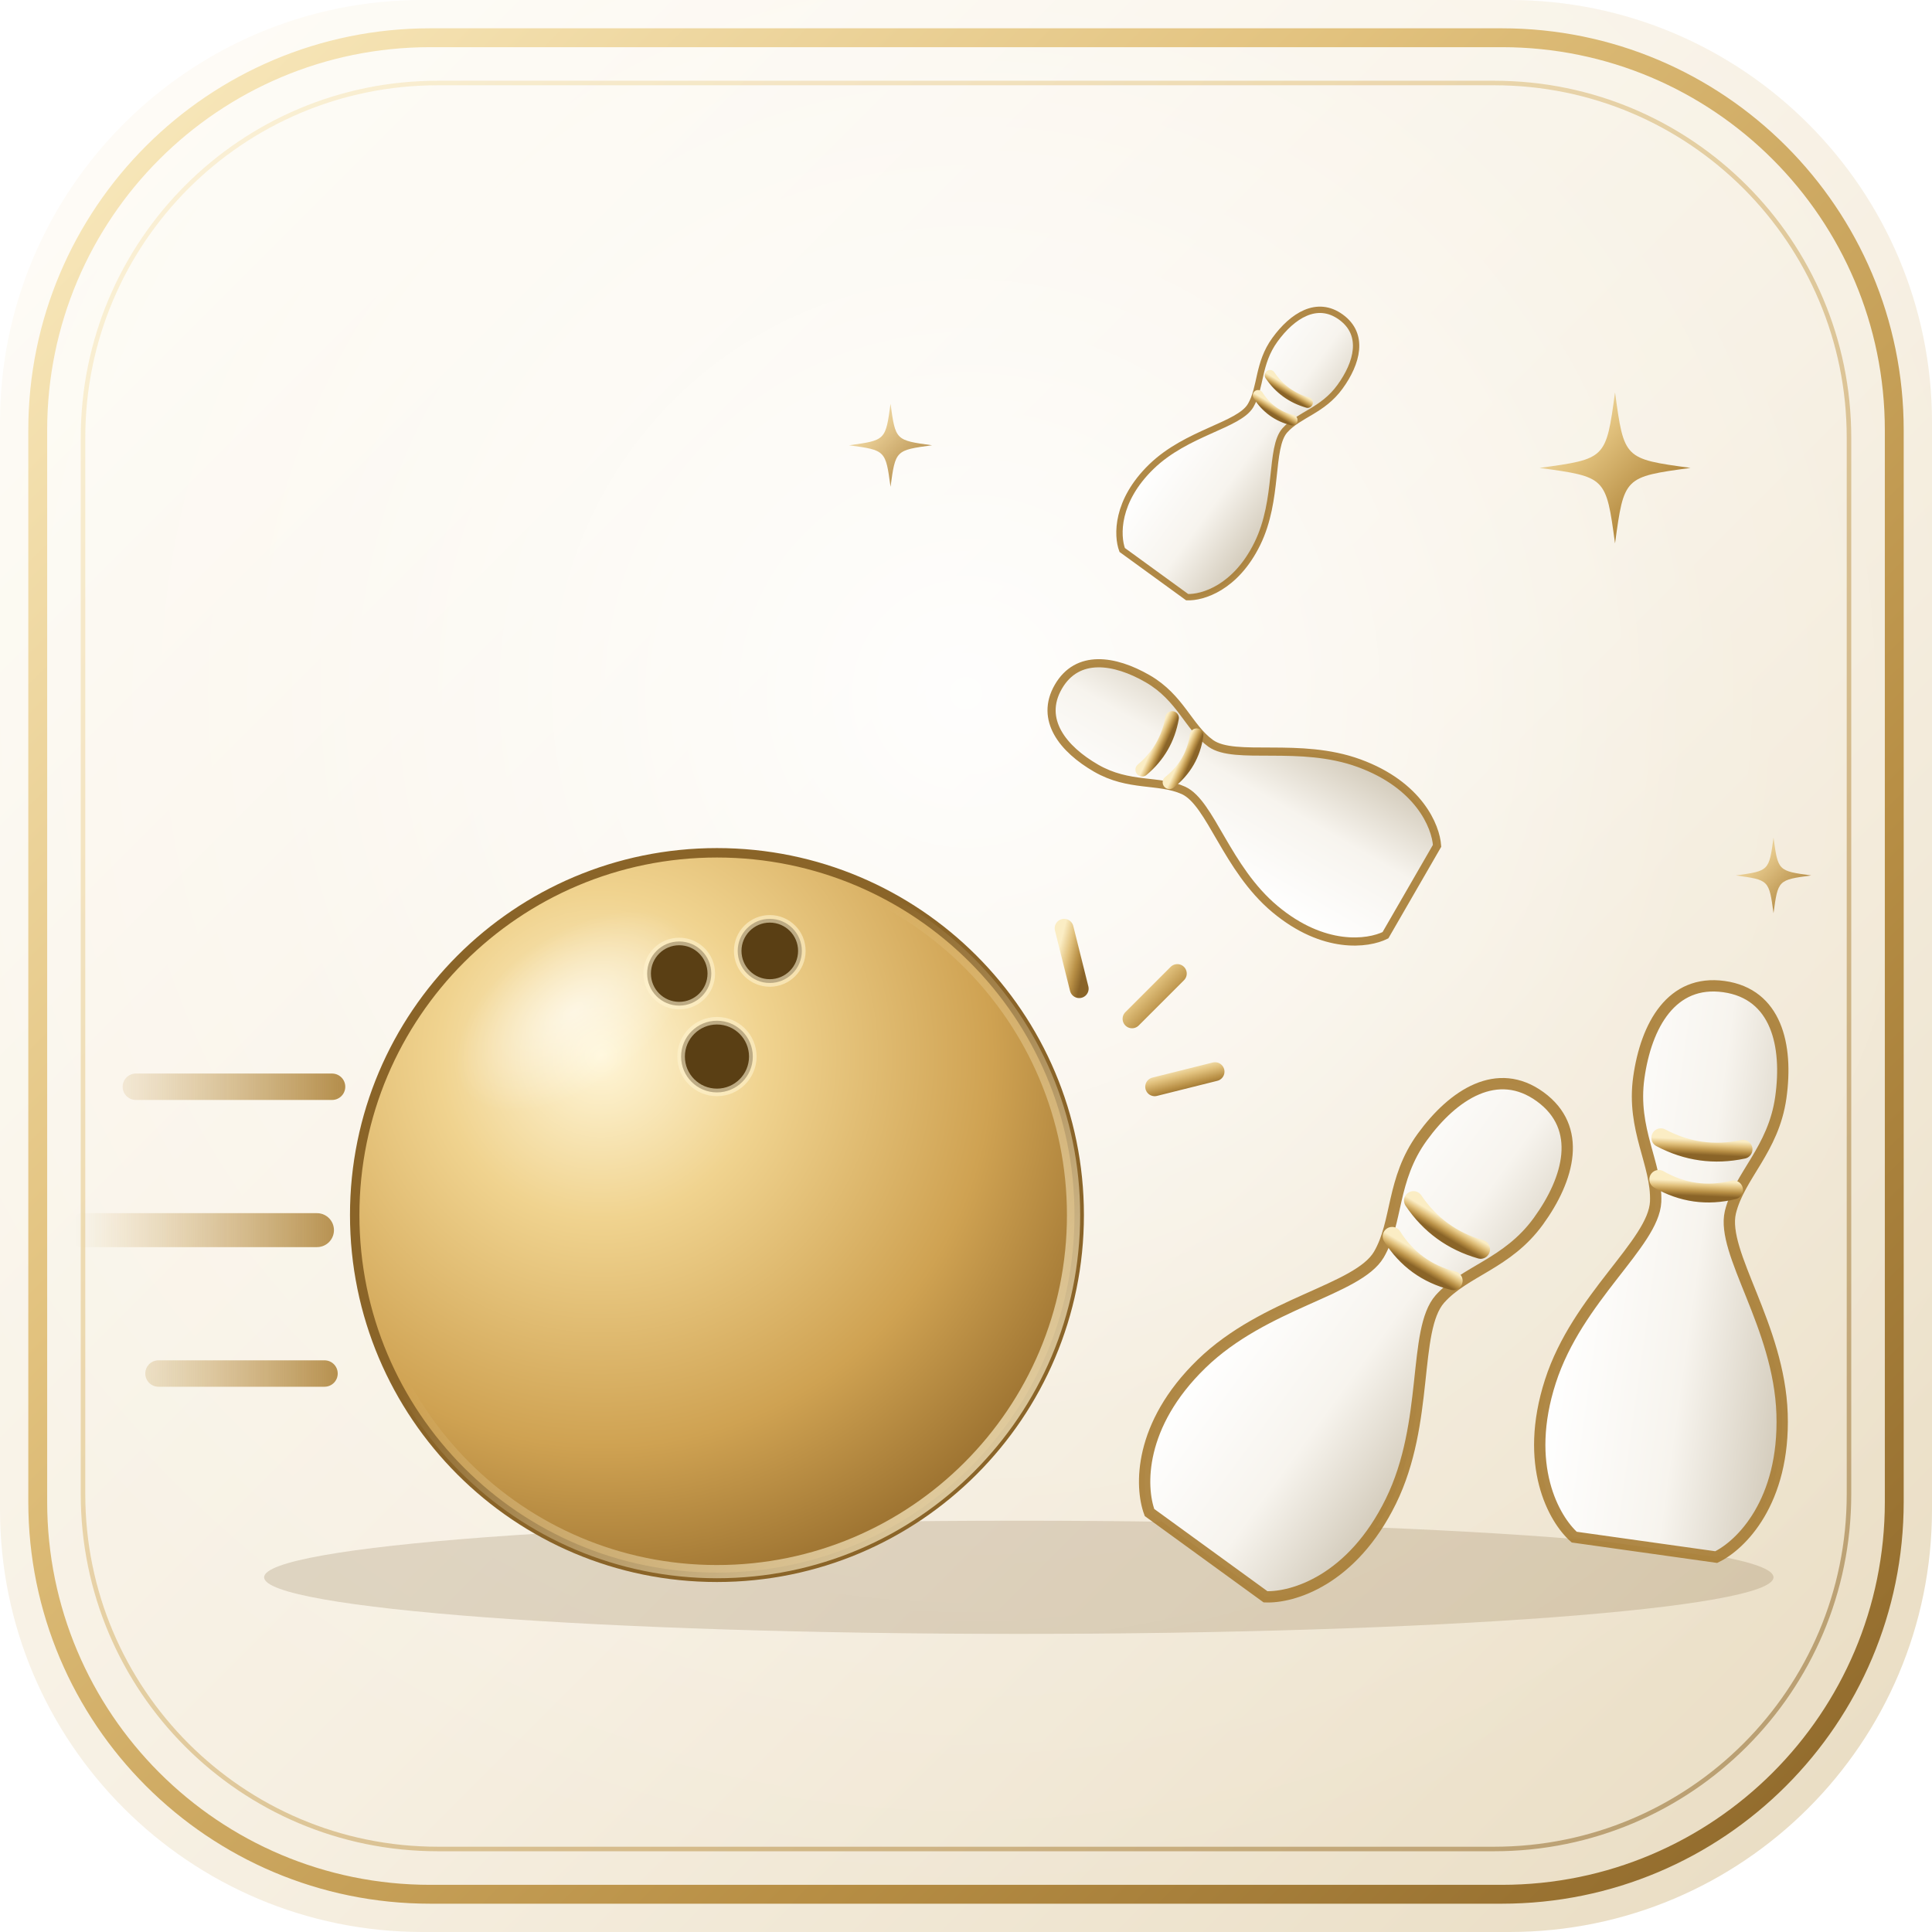
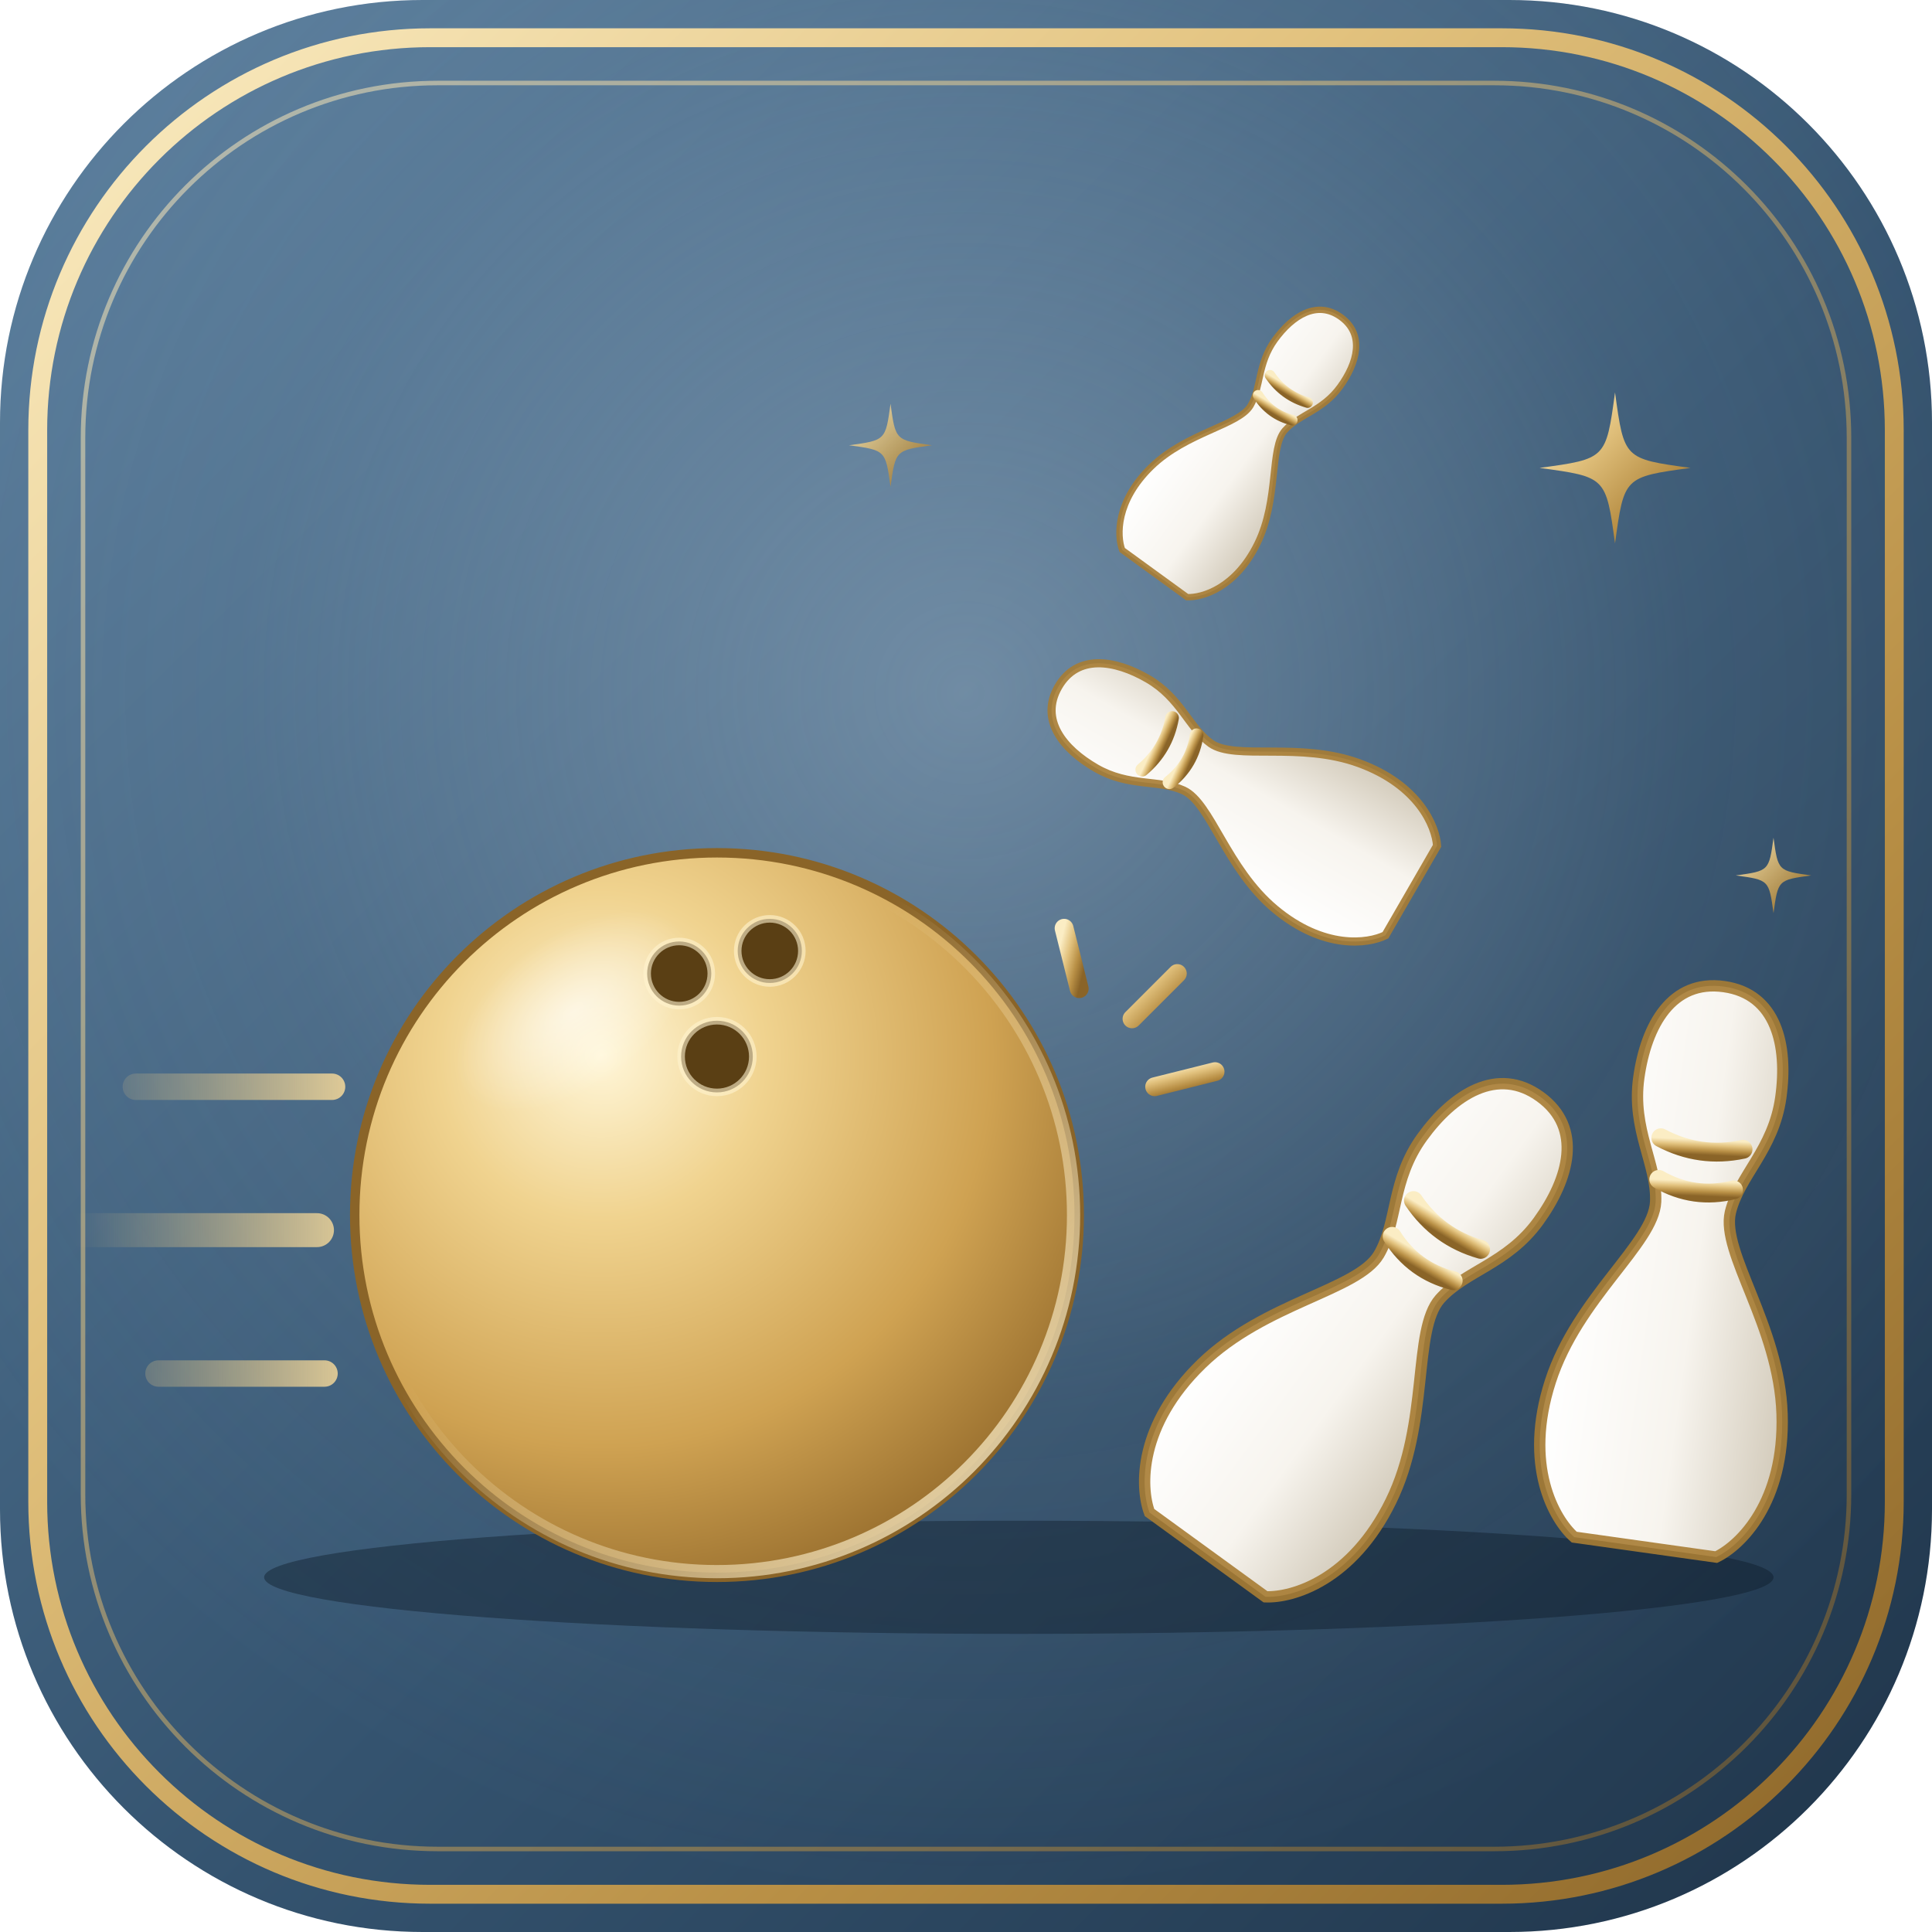
<svg xmlns="http://www.w3.org/2000/svg" xmlns:xlink="http://www.w3.org/1999/xlink" viewBox="0 0 512 512">
  <defs>
    <linearGradient id="bg" x1="0" y1="0" x2="1" y2="1">
-       <stop offset="0" stop-color="#fffdf8" />
-       <stop offset=".55" stop-color="#f6efe1" />
-       <stop offset="1" stop-color="#e8dbc0" />
+       <stop offset="0" stop-color="#5b7f9e" />
+       <stop offset=".55" stop-color="#34536f" />
+       <stop offset="1" stop-color="#1f3449" />
    </linearGradient>
    <radialGradient id="spot" cx="0.5" cy="0.36" r="0.62">
-       <stop offset="0" stop-color="#ffffff" stop-opacity=".9" />
-       <stop offset=".6" stop-color="#ffffff" stop-opacity=".2" />
-       <stop offset="1" stop-color="#ffffff" stop-opacity="0" />
+       <stop offset="0" stop-color="#cfe2f2" stop-opacity=".35" />
+       <stop offset=".6" stop-color="#cfe2f2" stop-opacity=".08" />
+       <stop offset="1" stop-color="#cfe2f2" stop-opacity="0" />
    </radialGradient>
    <linearGradient id="gold" x1="0" y1="0" x2="1" y2="1">
      <stop offset="0" stop-color="#fbedc4" />
      <stop offset=".35" stop-color="#e2c27e" />
      <stop offset=".7" stop-color="#b88f45" />
      <stop offset="1" stop-color="#8a6428" />
    </linearGradient>
    <linearGradient id="goldH" gradientUnits="userSpaceOnUse" x1="20" y1="0" x2="100" y2="0">
-       <stop offset="0" stop-color="#c9a052" stop-opacity="0" />
-       <stop offset="1" stop-color="#a87d34" />
+       <stop offset="0" stop-color="#e2c27e" stop-opacity="0" />
+       <stop offset="1" stop-color="#f1d79c" />
    </linearGradient>
    <radialGradient id="ball" cx=".34" cy=".28" r=".9">
      <stop offset="0" stop-color="#fff6d8" />
      <stop offset=".25" stop-color="#f0d38f" />
      <stop offset=".6" stop-color="#cfa252" />
      <stop offset=".85" stop-color="#9c7230" />
      <stop offset="1" stop-color="#6e4e1c" />
    </radialGradient>
    <linearGradient id="rim" x1="0" y1="0" x2="1" y2="1">
      <stop offset=".4" stop-color="#fff3cf" stop-opacity="0" />
      <stop offset="1" stop-color="#fff3cf" stop-opacity=".9" />
    </linearGradient>
    <radialGradient id="shine" cx=".5" cy=".5" r=".5">
      <stop offset="0" stop-color="#fff" stop-opacity=".55" />
      <stop offset="1" stop-color="#fff" stop-opacity="0" />
    </radialGradient>
    <linearGradient id="ivory" x1="0" y1="0" x2="1" y2="0">
      <stop offset="0" stop-color="#ffffff" />
      <stop offset=".55" stop-color="#f7f4ee" />
      <stop offset="1" stop-color="#d3cbbb" />
    </linearGradient>
    <path id="pinpath" d="M0,-150 C14,-150 19,-137 19,-123 C19,-109 11,-101 10,-91 C9,-80 27,-63 31,-40 C35,-17 25,-4 19,0 L-19,0 C-25,-4 -35,-17 -31,-40 C-27,-63 -9,-80 -10,-91 C-11,-101 -19,-109 -19,-123 C-19,-137 -14,-150 0,-150 Z" />
    <g id="pin">
      <use xlink:href="#pinpath" fill="url(#ivory)" stroke="#a87d34" stroke-opacity=".9" stroke-width="3" />
      <path d="M-11,-108 Q0,-104 11,-108" stroke="url(#gold)" stroke-width="5" fill="none" stroke-linecap="round" />
      <path d="M-10,-97 Q0,-93 10,-97" stroke="url(#gold)" stroke-width="5" fill="none" stroke-linecap="round" />
    </g>
    <path id="spark" d="M0,-1 C.12,-.12 .12,-.12 1,0 C.12,.12 .12,.12 0,1 C-.12,.12 -.12,.12 -1,0 C-.12,-.12 -.12,-.12 0,-1Z" />
  </defs>
  <rect width="512" height="512" rx="112" fill="url(#bg)" />
  <rect width="512" height="512" rx="112" fill="url(#spot)" />
-   <ellipse cx="270" cy="418" rx="200" ry="15" fill="#6e4e1c" opacity=".18" />
+   <ellipse cx="270" cy="418" rx="200" ry="15" fill="#0b1622" opacity=".4" />
  <path d="M86 416 H456" stroke="url(#gold)" stroke-width="2" opacity=".55" />
  <use xlink:href="#pin" transform="translate(436 410) rotate(8)" />
  <use xlink:href="#pin" transform="translate(320 412) rotate(36)" />
  <use xlink:href="#pin" transform="translate(374 236) rotate(-60) scale(.72)" />
  <use xlink:href="#pin" transform="translate(306 152) rotate(36) scale(.56)" />
  <use xlink:href="#spark" transform="translate(428 124) scale(20)" fill="url(#gold)" />
  <use xlink:href="#spark" transform="translate(236 118) scale(11)" fill="url(#gold)" opacity=".85" />
  <use xlink:href="#spark" transform="translate(470 232) scale(10)" fill="url(#gold)" opacity=".9" />
  <g stroke="url(#goldH)" stroke-linecap="round">
    <path d="M36 288h52" stroke-width="7" />
    <path d="M22 326h62" stroke-width="9" />
    <path d="M42 364h44" stroke-width="7" />
  </g>
  <g stroke="url(#gold)" stroke-width="5" stroke-linecap="round">
    <path d="M286 262l-4-16" />
    <path d="M300 270l12-12" />
    <path d="M306 288l16-4" />
  </g>
  <circle cx="190" cy="322" r="96" fill="url(#ball)" stroke="#8a6428" stroke-width="2.5" />
  <circle cx="190" cy="322" r="94.5" fill="none" stroke="url(#rim)" stroke-width="3.5" />
  <ellipse cx="152" cy="268" rx="36" ry="20" fill="url(#shine)" transform="rotate(-36 152 268)" />
  <g fill="#5a3f14" stroke="#fff3cf" stroke-opacity=".6" stroke-width="2">
    <circle cx="180" cy="258" r="8.5" />
    <circle cx="204" cy="252" r="8.5" />
    <circle cx="190" cy="280" r="9.5" />
  </g>
  <rect x="10" y="10" width="492" height="492" rx="104" fill="none" stroke="url(#gold)" stroke-width="5" />
  <rect x="22" y="22" width="468" height="468" rx="94" fill="none" stroke="url(#gold)" stroke-width="1.2" opacity=".55" />
</svg>
